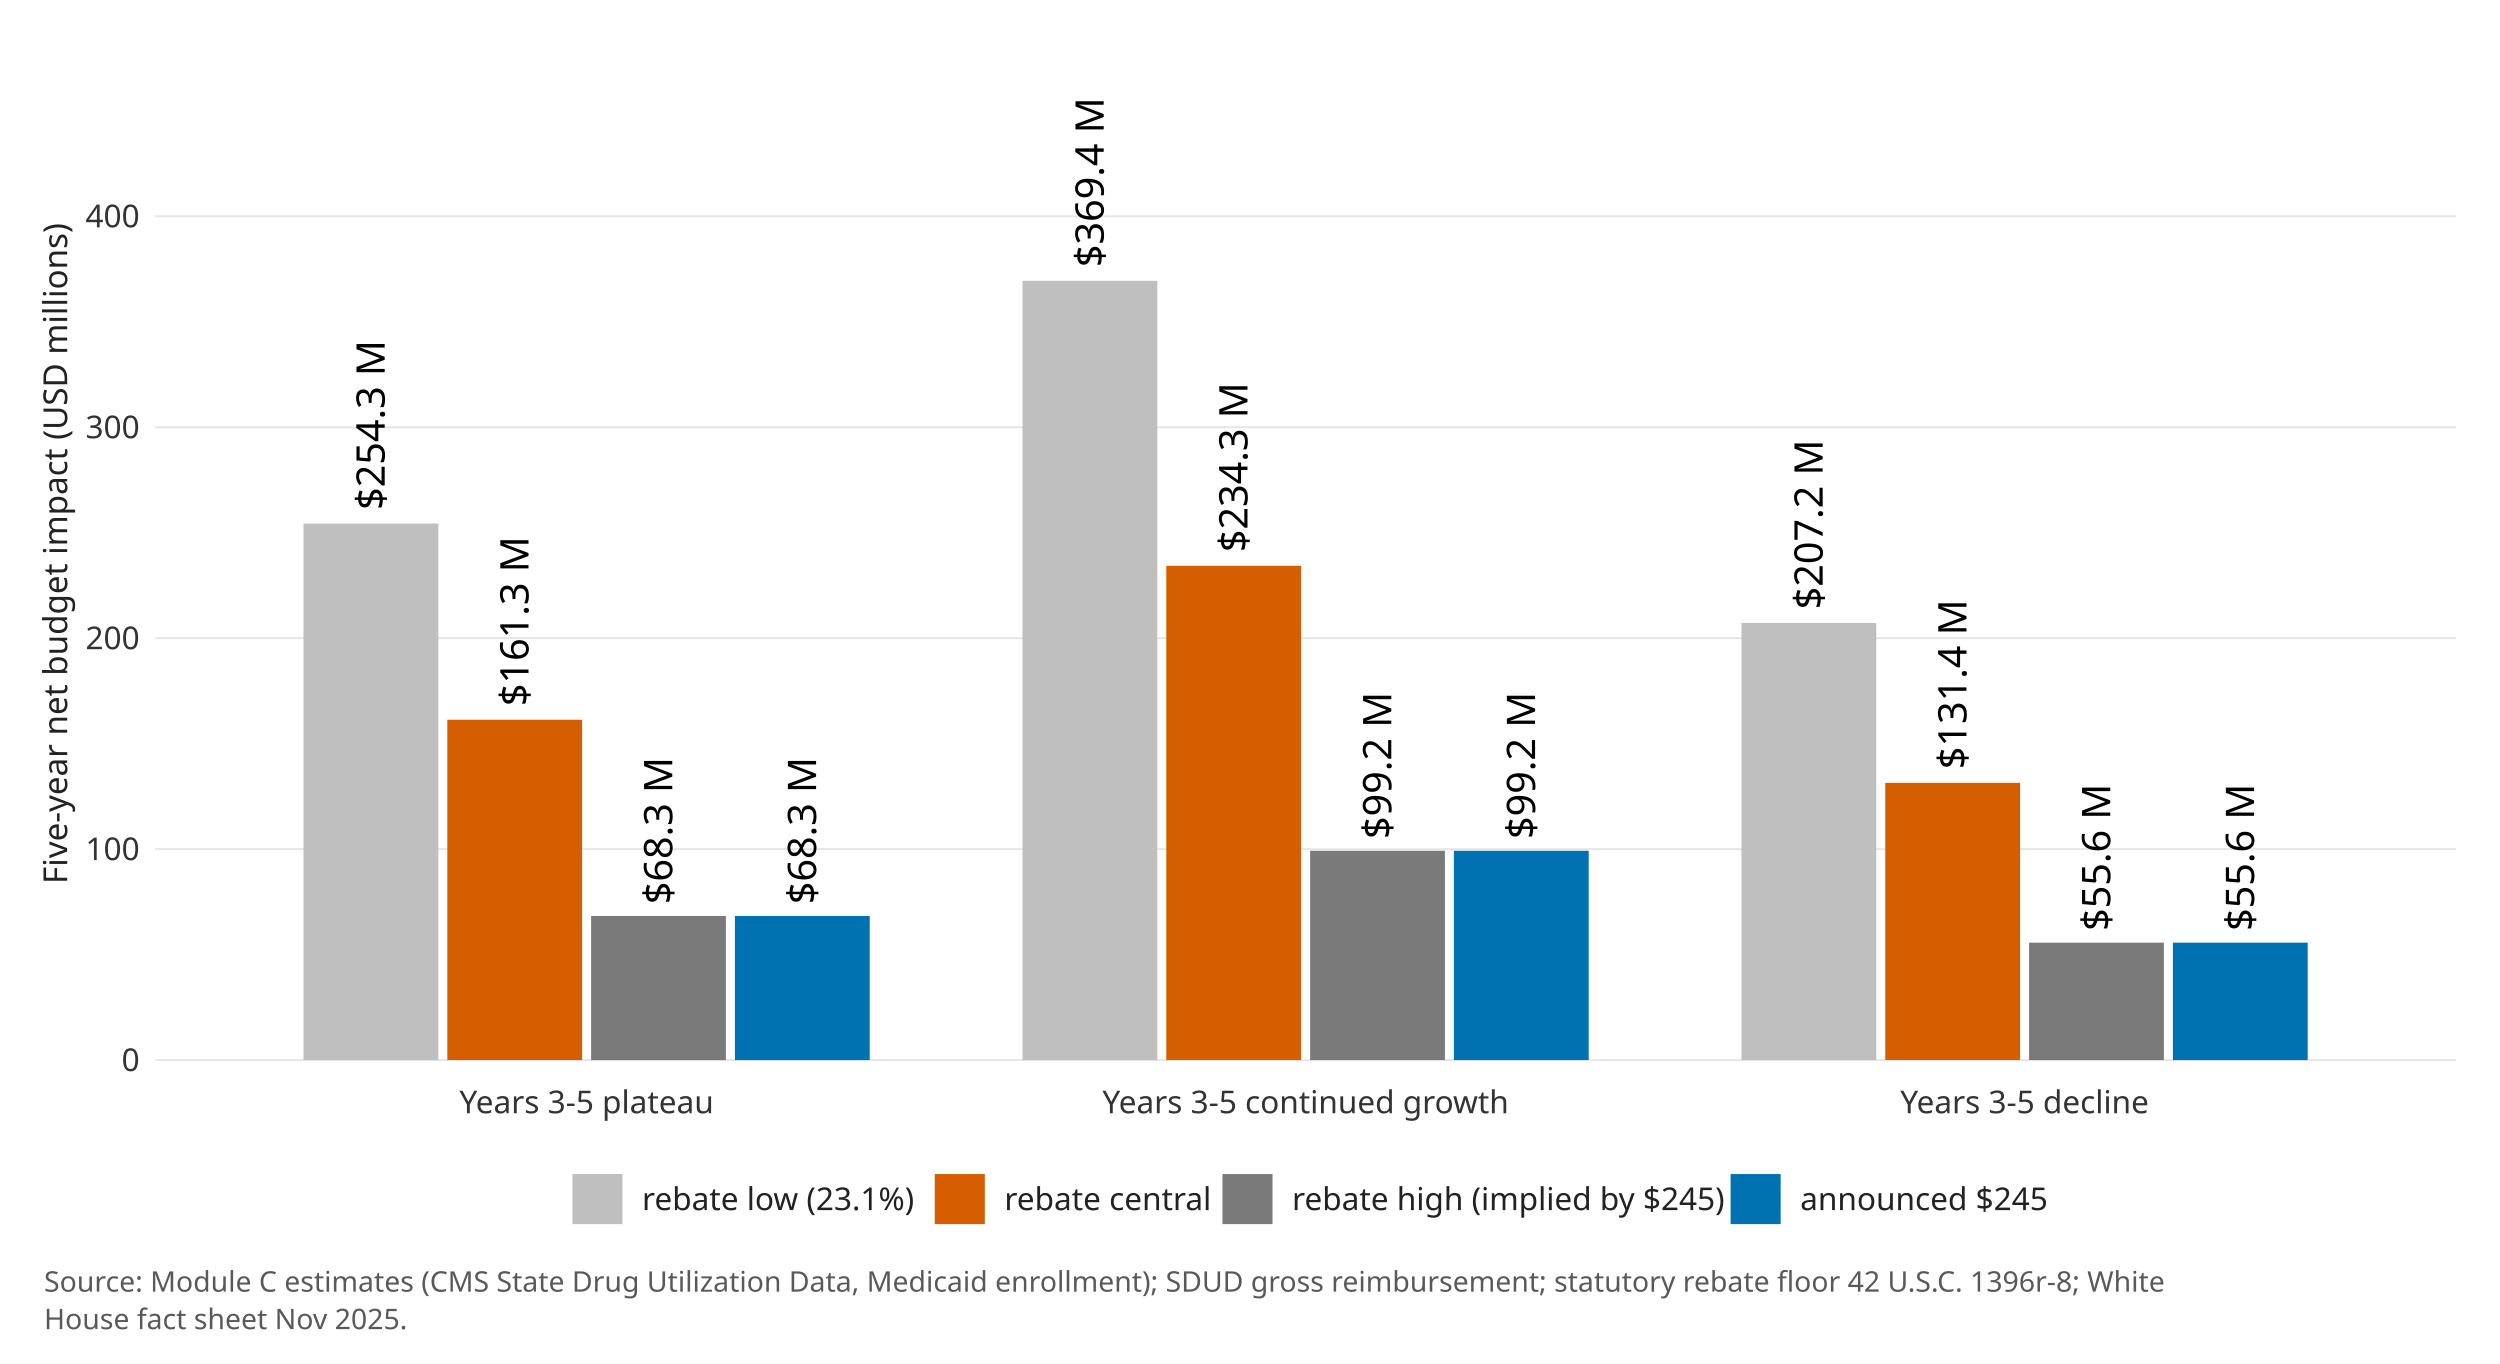
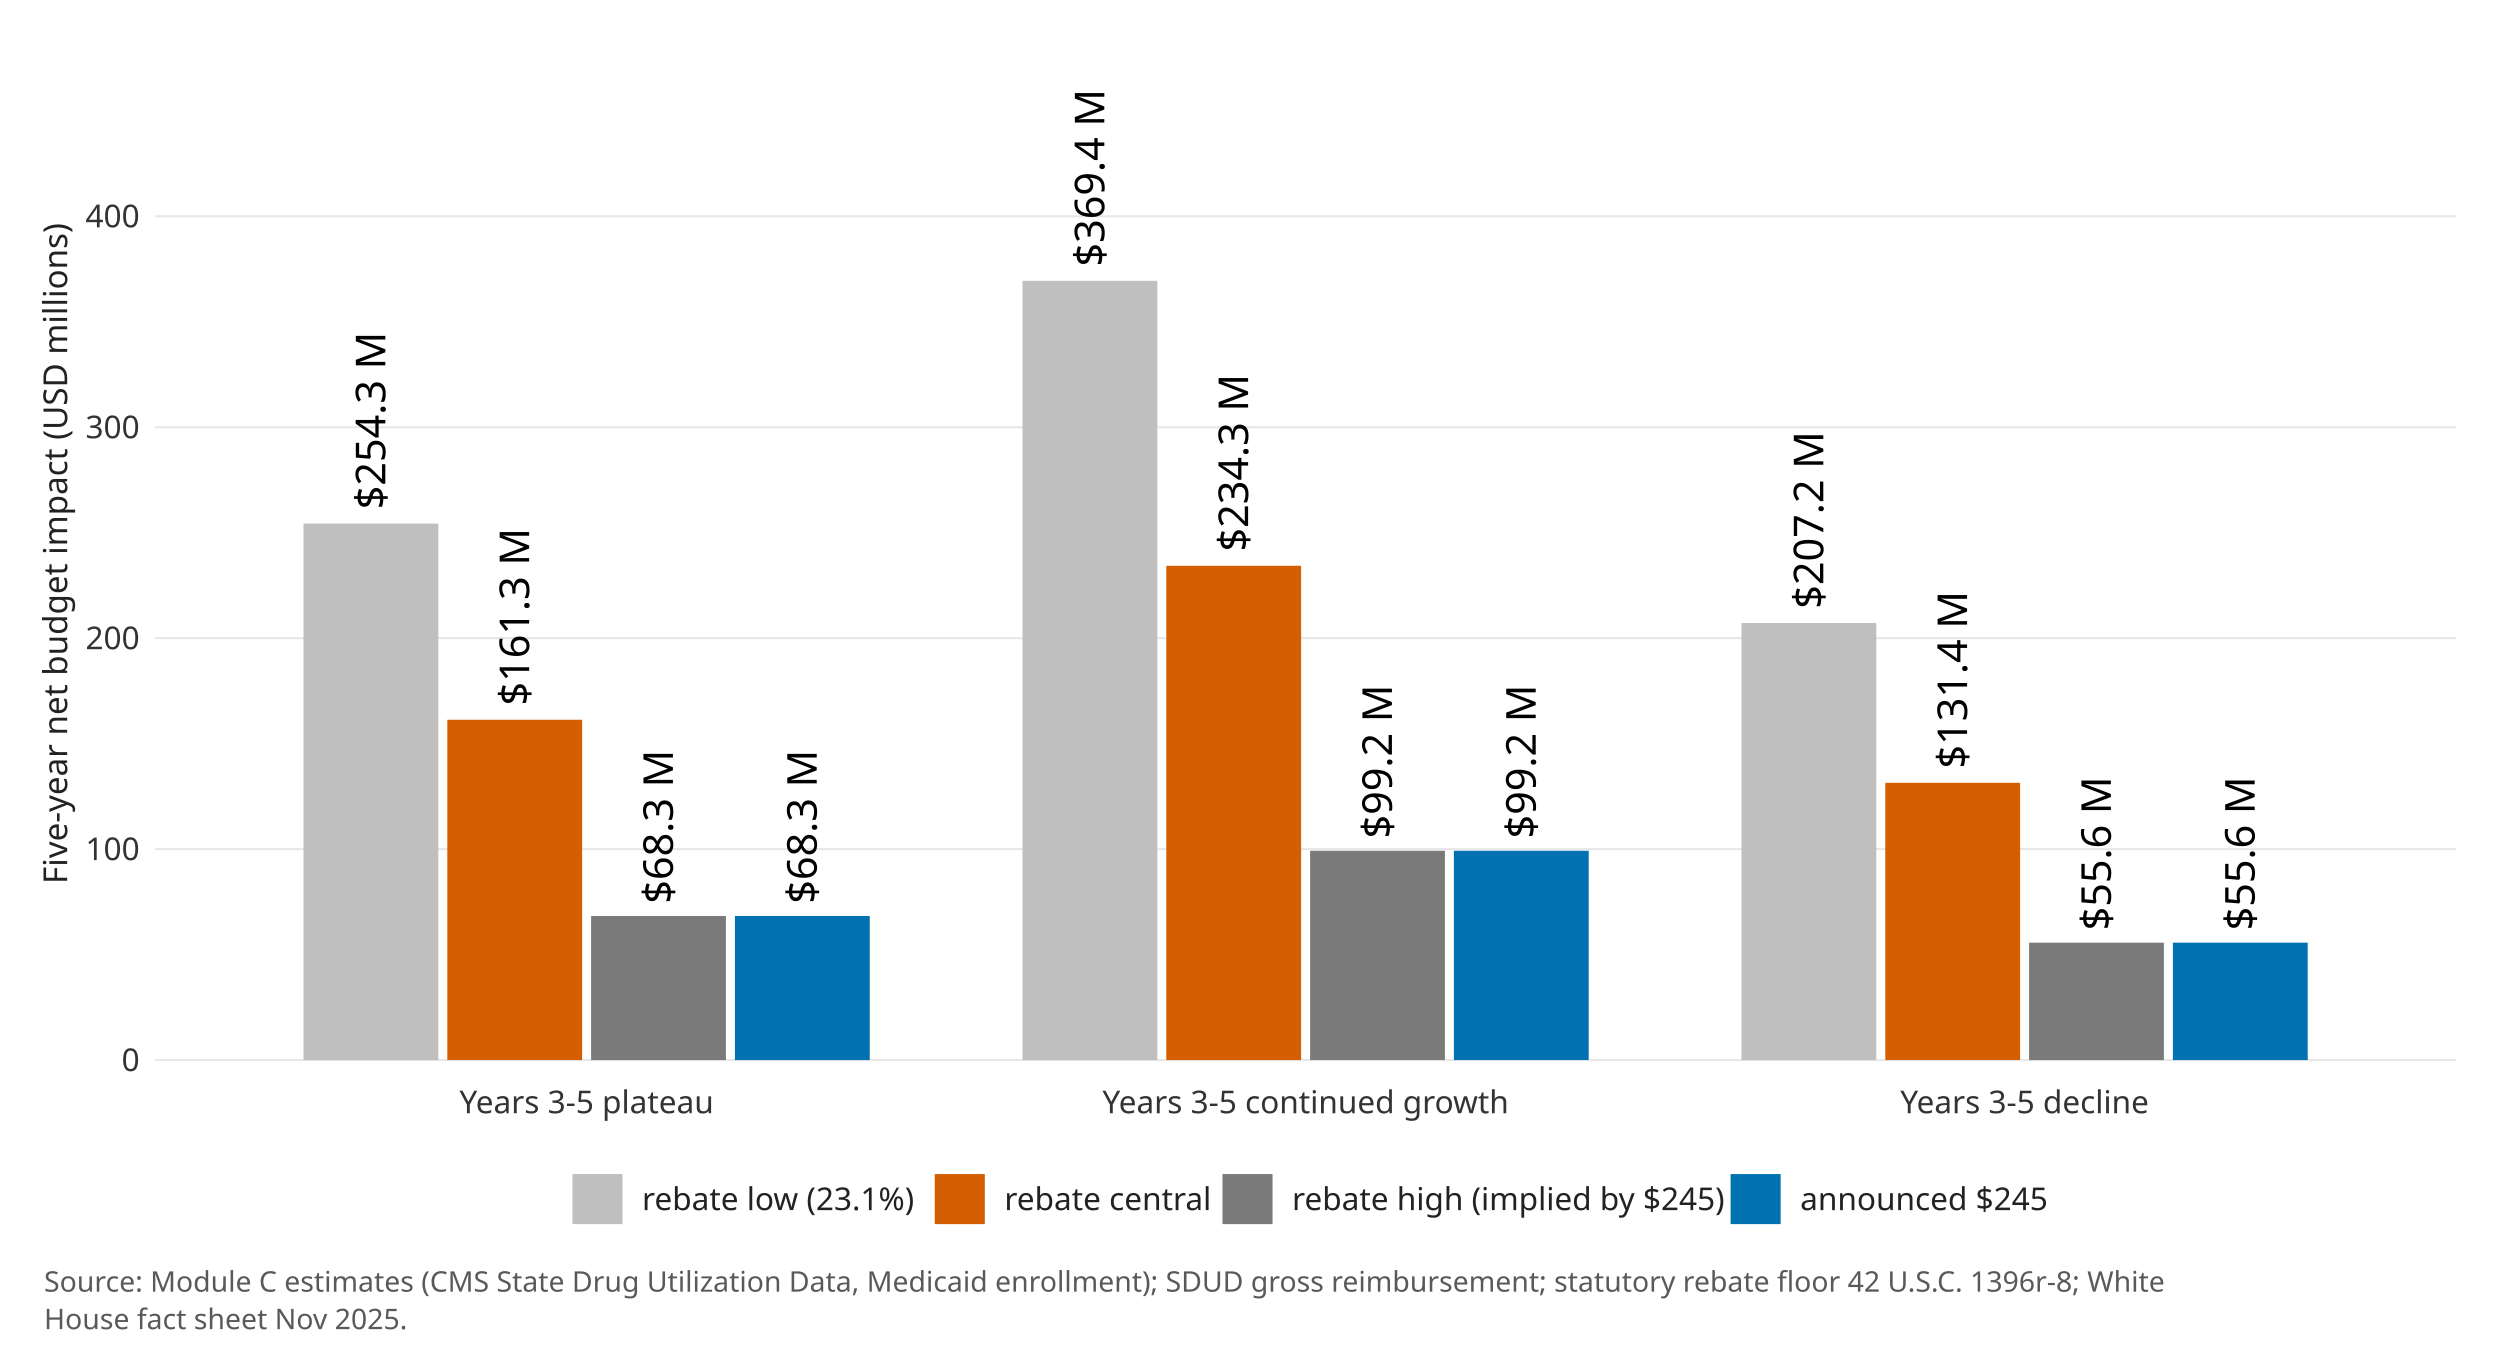
<svg xmlns="http://www.w3.org/2000/svg" width="792.00pt" height="432.00pt" viewBox="0 0 792.00 432.00">
  <g class="svglite">
    <defs>
      <style type="text/css">
    .svglite line, .svglite polyline, .svglite polygon, .svglite path, .svglite rect, .svglite circle {
      fill: none;
      stroke: #000000;
      stroke-linecap: round;
      stroke-linejoin: round;
      stroke-miterlimit: 10.00;
    }
    .svglite text {
      white-space: pre;
    }
    .svglite g.glyphgroup path {
      fill: inherit;
      stroke: none;
    }
  </style>
    </defs>
    <rect width="100%" height="100%" style="stroke: none; fill: #FFFFFF;" />
    <defs>
      <clipPath id="cpMC4wMHw3OTIuMDB8MC4wMHw0MzIuMDA=">
        <rect x="0.00" y="0.00" width="792.00" height="432.00" />
      </clipPath>
    </defs>
    <g clip-path="url(#cpMC4wMHw3OTIuMDB8MC4wMHw0MzIuMDA=)">
      <rect x="0.00" y="0.00" width="792.00" height="432.00" style="stroke-width: 1.07; stroke: none; fill: #FFFFFF;" />
    </g>
    <defs>
      <clipPath id="cpNDkuMTd8Nzc4LjA1fDkuOTZ8MzQwLjc2">
        <rect x="49.17" y="9.96" width="728.88" height="330.80" />
      </clipPath>
    </defs>
    <g clip-path="url(#cpNDkuMTd8Nzc4LjA1fDkuOTZ8MzQwLjc2)">
      <polyline points="49.17,335.83 778.05,335.83 " style="stroke-width: 0.64; stroke: #E6E6E6; stroke-linecap: butt;" />
      <polyline points="49.17,269.00 778.05,269.00 " style="stroke-width: 0.64; stroke: #E6E6E6; stroke-linecap: butt;" />
      <polyline points="49.17,202.17 778.05,202.17 " style="stroke-width: 0.64; stroke: #E6E6E6; stroke-linecap: butt;" />
      <polyline points="49.17,135.35 778.05,135.35 " style="stroke-width: 0.64; stroke: #E6E6E6; stroke-linecap: butt;" />
      <polyline points="49.17,68.52 778.05,68.52 " style="stroke-width: 0.64; stroke: #E6E6E6; stroke-linecap: butt;" />
      <rect x="96.15" y="165.87" width="42.71" height="169.96" style="stroke-width: 1.07; stroke: none; stroke-linecap: butt; stroke-linejoin: miter; fill: #BFBFBF;" />
      <rect x="323.93" y="88.96" width="42.71" height="246.87" style="stroke-width: 1.07; stroke: none; stroke-linecap: butt; stroke-linejoin: miter; fill: #BFBFBF;" />
      <rect x="551.70" y="197.37" width="42.71" height="138.46" style="stroke-width: 1.07; stroke: none; stroke-linecap: butt; stroke-linejoin: miter; fill: #BFBFBF;" />
      <rect x="141.71" y="228.02" width="42.71" height="107.80" style="stroke-width: 1.07; stroke: none; stroke-linecap: butt; stroke-linejoin: miter; fill: #D55E00;" />
      <rect x="369.48" y="179.24" width="42.71" height="156.59" style="stroke-width: 1.07; stroke: none; stroke-linecap: butt; stroke-linejoin: miter; fill: #D55E00;" />
      <rect x="597.26" y="248.00" width="42.71" height="87.82" style="stroke-width: 1.07; stroke: none; stroke-linecap: butt; stroke-linejoin: miter; fill: #D55E00;" />
      <rect x="187.26" y="290.18" width="42.71" height="45.65" style="stroke-width: 1.07; stroke: none; stroke-linecap: butt; stroke-linejoin: miter; fill: #7A7A7A;" />
      <rect x="415.04" y="269.52" width="42.71" height="66.30" style="stroke-width: 1.07; stroke: none; stroke-linecap: butt; stroke-linejoin: miter; fill: #7A7A7A;" />
      <rect x="642.81" y="298.64" width="42.71" height="37.19" style="stroke-width: 1.07; stroke: none; stroke-linecap: butt; stroke-linejoin: miter; fill: #7A7A7A;" />
      <rect x="232.82" y="290.18" width="42.71" height="45.65" style="stroke-width: 1.07; stroke: none; stroke-linecap: butt; stroke-linejoin: miter; fill: #0072B2;" />
      <rect x="460.59" y="269.52" width="42.71" height="66.30" style="stroke-width: 1.07; stroke: none; stroke-linecap: butt; stroke-linejoin: miter; fill: #0072B2;" />
      <rect x="688.37" y="298.64" width="42.71" height="37.19" style="stroke-width: 1.07; stroke: none; stroke-linecap: butt; stroke-linejoin: miter; fill: #0072B2;" />
-       <text transform="translate(121.87,161.54) rotate(-90)" style="font-size: 12.52px; font-family: &quot;IBM Plex Sans&quot;;" textLength="54.06px" lengthAdjust="spacingAndGlyphs">$254.3 M</text>
-       <text transform="translate(349.65,84.63) rotate(-90)" style="font-size: 12.52px; font-family: &quot;IBM Plex Sans&quot;;" textLength="54.06px" lengthAdjust="spacingAndGlyphs">$369.4 M</text>
-       <text transform="translate(577.42,193.04) rotate(-90)" style="font-size: 12.52px; font-family: &quot;IBM Plex Sans&quot;;" textLength="54.06px" lengthAdjust="spacingAndGlyphs">$207.2 M</text>
-       <text transform="translate(167.43,223.70) rotate(-90)" style="font-size: 12.52px; font-family: &quot;IBM Plex Sans&quot;;" textLength="54.06px" lengthAdjust="spacingAndGlyphs">$161.3 M</text>
-       <text transform="translate(395.20,174.92) rotate(-90)" style="font-size: 12.52px; font-family: &quot;IBM Plex Sans&quot;;" textLength="54.06px" lengthAdjust="spacingAndGlyphs">$234.3 M</text>
-       <text transform="translate(622.98,243.68) rotate(-90)" style="font-size: 12.52px; font-family: &quot;IBM Plex Sans&quot;;" textLength="54.06px" lengthAdjust="spacingAndGlyphs">$131.4 M</text>
-       <text transform="translate(212.98,286.46) rotate(-90)" style="font-size: 12.52px; font-family: &quot;IBM Plex Sans&quot;;" textLength="46.55px" lengthAdjust="spacingAndGlyphs">$68.3 M</text>
-       <text transform="translate(440.76,265.80) rotate(-90)" style="font-size: 12.52px; font-family: &quot;IBM Plex Sans&quot;;" textLength="46.55px" lengthAdjust="spacingAndGlyphs">$99.2 M</text>
-       <text transform="translate(668.53,294.91) rotate(-90)" style="font-size: 12.52px; font-family: &quot;IBM Plex Sans&quot;;" textLength="46.55px" lengthAdjust="spacingAndGlyphs">$55.6 M</text>
-       <text transform="translate(258.54,286.46) rotate(-90)" style="font-size: 12.52px; font-family: &quot;IBM Plex Sans&quot;;" textLength="46.55px" lengthAdjust="spacingAndGlyphs">$68.3 M</text>
-       <text transform="translate(486.31,265.80) rotate(-90)" style="font-size: 12.52px; font-family: &quot;IBM Plex Sans&quot;;" textLength="46.55px" lengthAdjust="spacingAndGlyphs">$99.2 M</text>
-       <text transform="translate(714.09,294.91) rotate(-90)" style="font-size: 12.52px; font-family: &quot;IBM Plex Sans&quot;;" textLength="46.55px" lengthAdjust="spacingAndGlyphs">$55.6 M</text>
+       <text transform="translate(122.07,161.35) rotate(-90)" style="font-size: 13.09px; font-family: &quot;IBM Plex Sans&quot;;" textLength="56.48px" lengthAdjust="spacingAndGlyphs">$254.3 M</text>
+       <text transform="translate(349.85,84.44) rotate(-90)" style="font-size: 13.09px; font-family: &quot;IBM Plex Sans&quot;;" textLength="56.48px" lengthAdjust="spacingAndGlyphs">$369.4 M</text>
+       <text transform="translate(577.62,192.85) rotate(-90)" style="font-size: 13.09px; font-family: &quot;IBM Plex Sans&quot;;" textLength="56.48px" lengthAdjust="spacingAndGlyphs">$207.2 M</text>
+       <text transform="translate(167.63,223.51) rotate(-90)" style="font-size: 13.09px; font-family: &quot;IBM Plex Sans&quot;;" textLength="56.48px" lengthAdjust="spacingAndGlyphs">$161.3 M</text>
+       <text transform="translate(395.40,174.72) rotate(-90)" style="font-size: 13.09px; font-family: &quot;IBM Plex Sans&quot;;" textLength="56.48px" lengthAdjust="spacingAndGlyphs">$234.3 M</text>
+       <text transform="translate(623.17,243.48) rotate(-90)" style="font-size: 13.09px; font-family: &quot;IBM Plex Sans&quot;;" textLength="56.48px" lengthAdjust="spacingAndGlyphs">$131.4 M</text>
+       <text transform="translate(213.18,286.29) rotate(-90)" style="font-size: 13.09px; font-family: &quot;IBM Plex Sans&quot;;" textLength="48.64px" lengthAdjust="spacingAndGlyphs">$68.3 M</text>
+       <text transform="translate(440.96,265.63) rotate(-90)" style="font-size: 13.09px; font-family: &quot;IBM Plex Sans&quot;;" textLength="48.64px" lengthAdjust="spacingAndGlyphs">$99.2 M</text>
+       <text transform="translate(668.73,294.75) rotate(-90)" style="font-size: 13.09px; font-family: &quot;IBM Plex Sans&quot;;" textLength="48.64px" lengthAdjust="spacingAndGlyphs">$55.6 M</text>
+       <text transform="translate(258.74,286.29) rotate(-90)" style="font-size: 13.09px; font-family: &quot;IBM Plex Sans&quot;;" textLength="48.64px" lengthAdjust="spacingAndGlyphs">$68.3 M</text>
+       <text transform="translate(486.51,265.63) rotate(-90)" style="font-size: 13.09px; font-family: &quot;IBM Plex Sans&quot;;" textLength="48.64px" lengthAdjust="spacingAndGlyphs">$99.2 M</text>
+       <text transform="translate(714.28,294.75) rotate(-90)" style="font-size: 13.09px; font-family: &quot;IBM Plex Sans&quot;;" textLength="48.64px" lengthAdjust="spacingAndGlyphs">$55.6 M</text>
    </g>
    <g clip-path="url(#cpMC4wMHw3OTIuMDB8MC4wMHw0MzIuMDA=)">
      <text x="44.24" y="339.32" text-anchor="end" style="font-size: 10.00px;fill: #333333; font-family: &quot;IBM Plex Sans&quot;;" textLength="6.00px" lengthAdjust="spacingAndGlyphs">0</text>
      <text x="44.24" y="272.49" text-anchor="end" style="font-size: 10.00px;fill: #333333; font-family: &quot;IBM Plex Sans&quot;;" textLength="18.00px" lengthAdjust="spacingAndGlyphs">100</text>
      <text x="44.24" y="205.67" text-anchor="end" style="font-size: 10.00px;fill: #333333; font-family: &quot;IBM Plex Sans&quot;;" textLength="18.00px" lengthAdjust="spacingAndGlyphs">200</text>
      <text x="44.24" y="138.84" text-anchor="end" style="font-size: 10.00px;fill: #333333; font-family: &quot;IBM Plex Sans&quot;;" textLength="18.00px" lengthAdjust="spacingAndGlyphs">300</text>
      <text x="44.24" y="72.01" text-anchor="end" style="font-size: 10.00px;fill: #333333; font-family: &quot;IBM Plex Sans&quot;;" textLength="18.00px" lengthAdjust="spacingAndGlyphs">400</text>
      <text x="185.84" y="352.68" text-anchor="middle" style="font-size: 10.00px;fill: #333333; font-family: &quot;IBM Plex Sans&quot;;" textLength="79.36px" lengthAdjust="spacingAndGlyphs">Years 3-5 plateau</text>
      <text x="413.61" y="352.68" text-anchor="middle" style="font-size: 10.00px;fill: #333333; font-family: &quot;IBM Plex Sans&quot;;" textLength="124.14px" lengthAdjust="spacingAndGlyphs">Years 3-5 continued growth</text>
      <text x="641.39" y="352.68" text-anchor="middle" style="font-size: 10.00px;fill: #333333; font-family: &quot;IBM Plex Sans&quot;;" textLength="78.22px" lengthAdjust="spacingAndGlyphs">Years 3-5 decline</text>
      <text transform="translate(21.28,175.36) rotate(-90)" text-anchor="middle" style="font-size: 10.50px;fill: #222222; font-family: &quot;IBM Plex Sans&quot;;" textLength="201.72px" lengthAdjust="spacingAndGlyphs">Five-year net budget impact (USD millions)</text>
      <rect x="181.35" y="371.94" width="15.86" height="15.86" style="stroke-width: 1.07; stroke: none; stroke-linecap: butt; stroke-linejoin: miter; fill: #BFBFBF;" />
      <rect x="296.13" y="371.94" width="15.86" height="15.86" style="stroke-width: 1.07; stroke: none; stroke-linecap: butt; stroke-linejoin: miter; fill: #D55E00;" />
      <rect x="387.28" y="371.94" width="15.86" height="15.86" style="stroke-width: 1.07; stroke: none; stroke-linecap: butt; stroke-linejoin: miter; fill: #7A7A7A;" />
      <rect x="548.25" y="371.94" width="15.86" height="15.86" style="stroke-width: 1.07; stroke: none; stroke-linecap: butt; stroke-linejoin: miter; fill: #0072B2;" />
      <text x="203.40" y="383.37" style="font-size: 10.00px;fill: #222222; font-family: &quot;IBM Plex Sans&quot;;" textLength="86.55px" lengthAdjust="spacingAndGlyphs">rebate low (23.1%)</text>
      <text x="318.19" y="383.37" style="font-size: 10.00px;fill: #222222; font-family: &quot;IBM Plex Sans&quot;;" textLength="62.91px" lengthAdjust="spacingAndGlyphs">rebate central</text>
      <text x="409.33" y="383.37" style="font-size: 10.00px;fill: #222222; font-family: &quot;IBM Plex Sans&quot;;" textLength="132.73px" lengthAdjust="spacingAndGlyphs">rebate high (implied by $245)</text>
      <text x="570.30" y="383.37" style="font-size: 10.00px;fill: #222222; font-family: &quot;IBM Plex Sans&quot;;" textLength="76.28px" lengthAdjust="spacingAndGlyphs">announced $245</text>
      <text x="13.95" y="409.20" style="font-size: 9.00px;fill: #595959; font-family: &quot;IBM Plex Sans&quot;;" textLength="645.06px" lengthAdjust="spacingAndGlyphs">Source: Module C estimates (CMS State Drug Utilization Data, Medicaid enrollment); SDUD gross reimbursement; statutory rebate floor 42 U.S.C. 1396r-8; White</text>
      <text x="13.95" y="421.08" style="font-size: 9.00px;fill: #595959; font-family: &quot;IBM Plex Sans&quot;;" textLength="112.12px" lengthAdjust="spacingAndGlyphs">House fact sheet Nov 2025.</text>
    </g>
  </g>
</svg>
